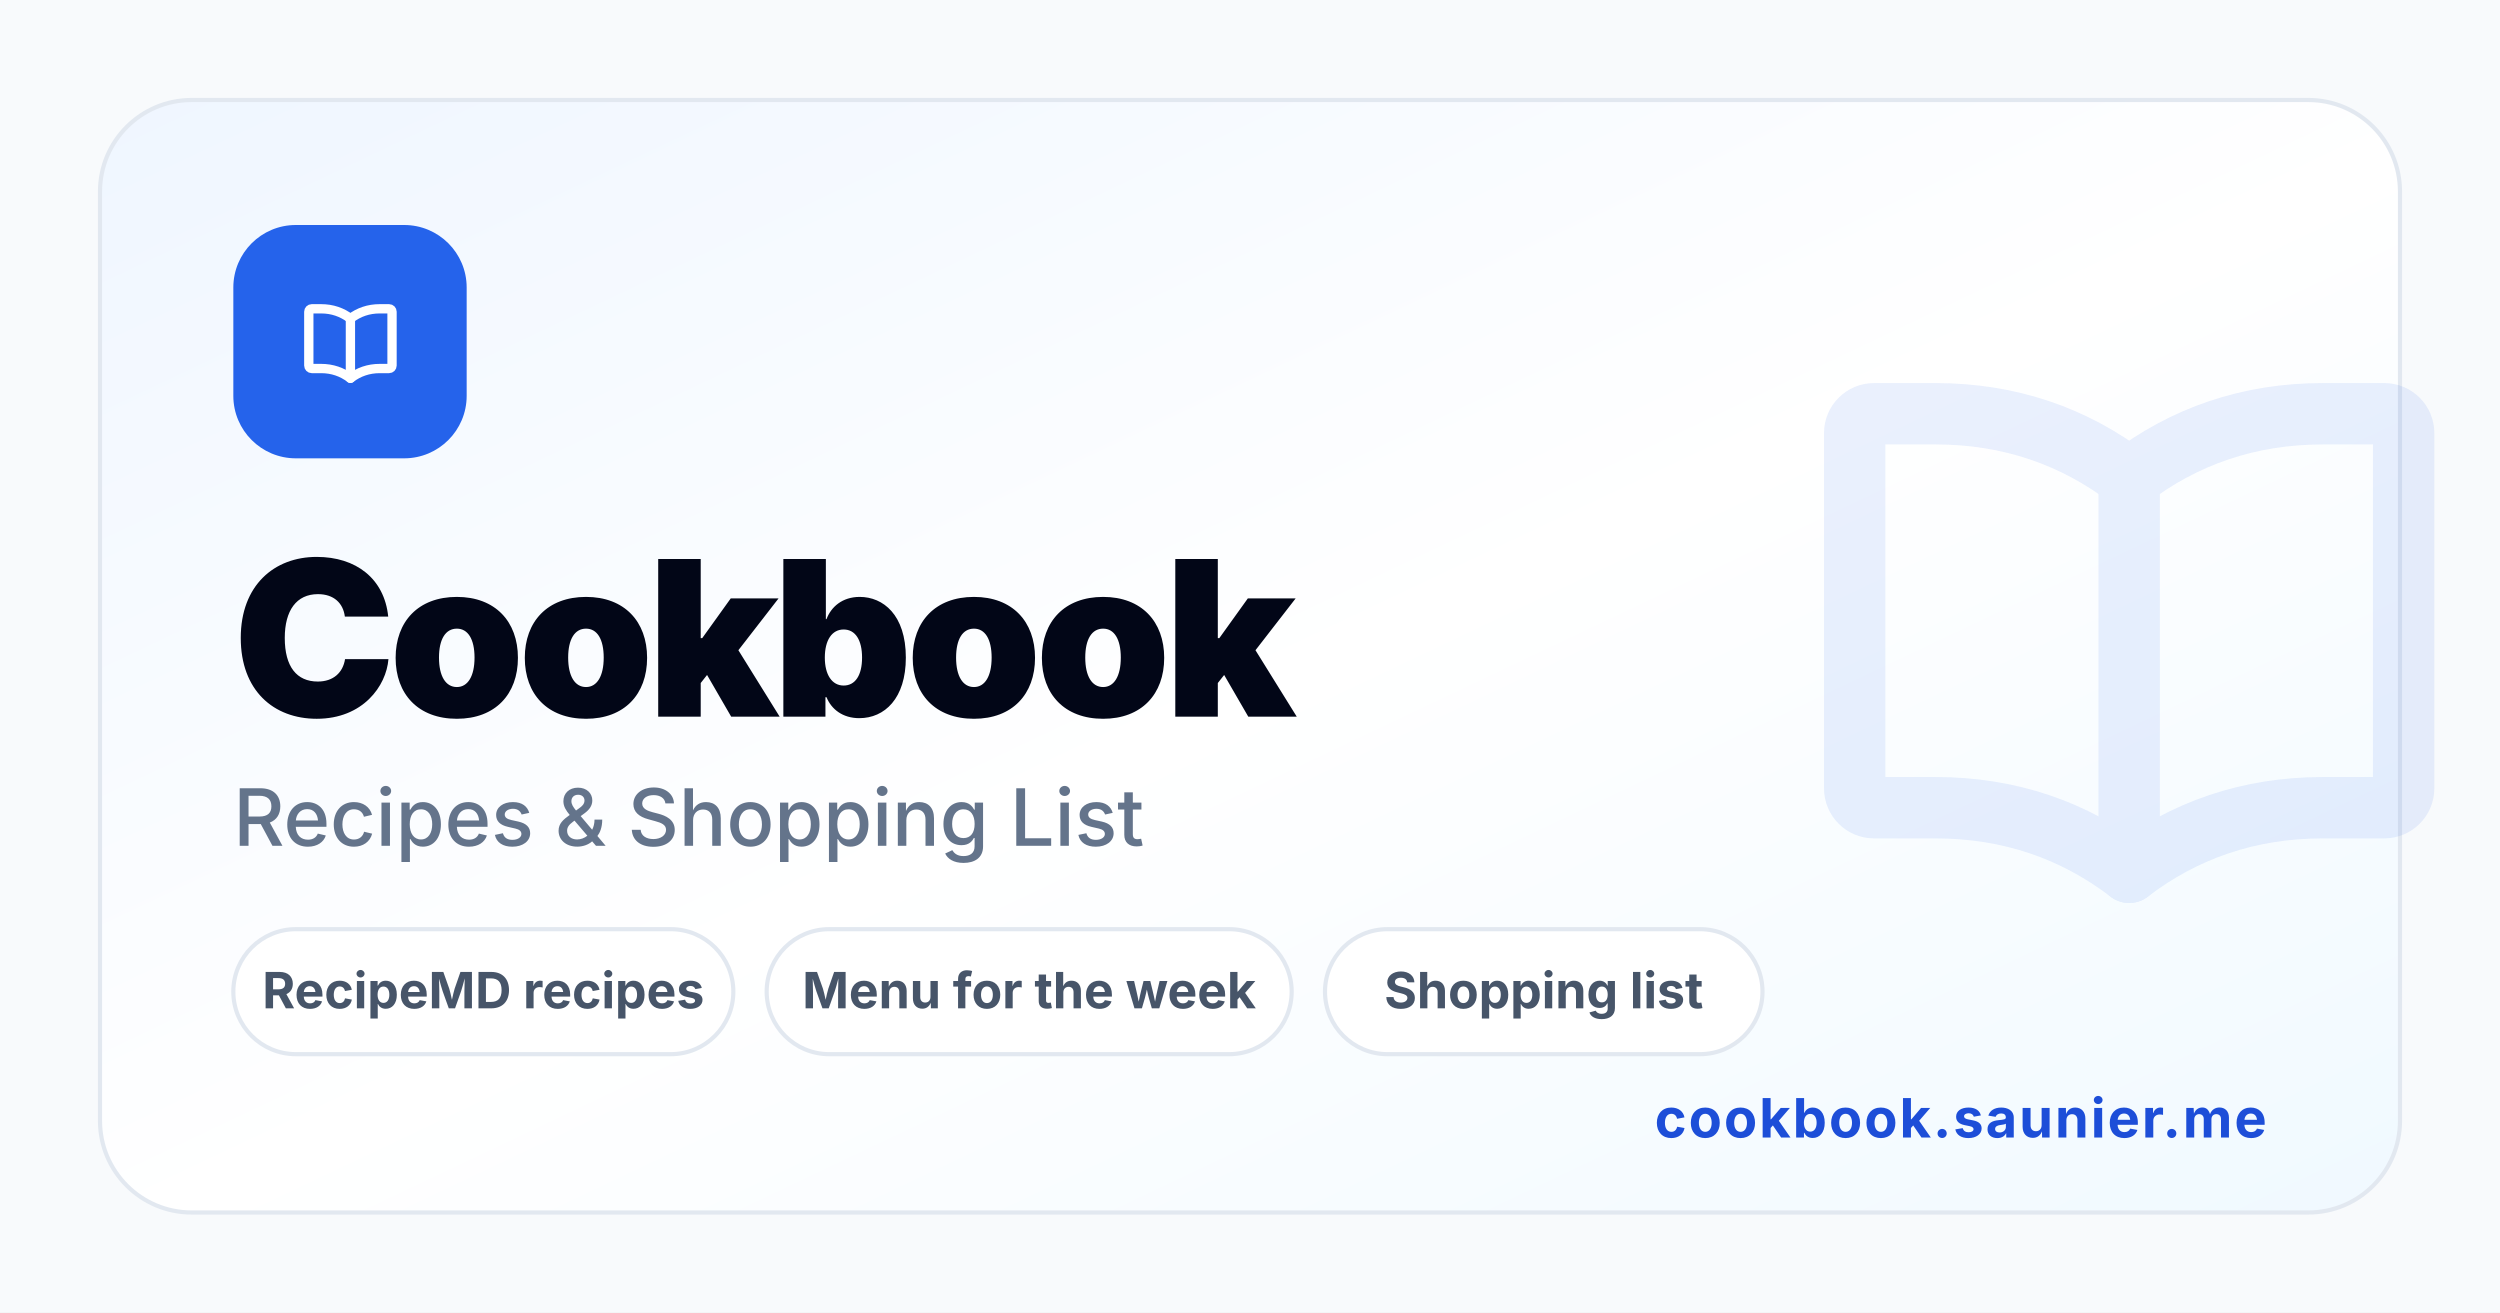
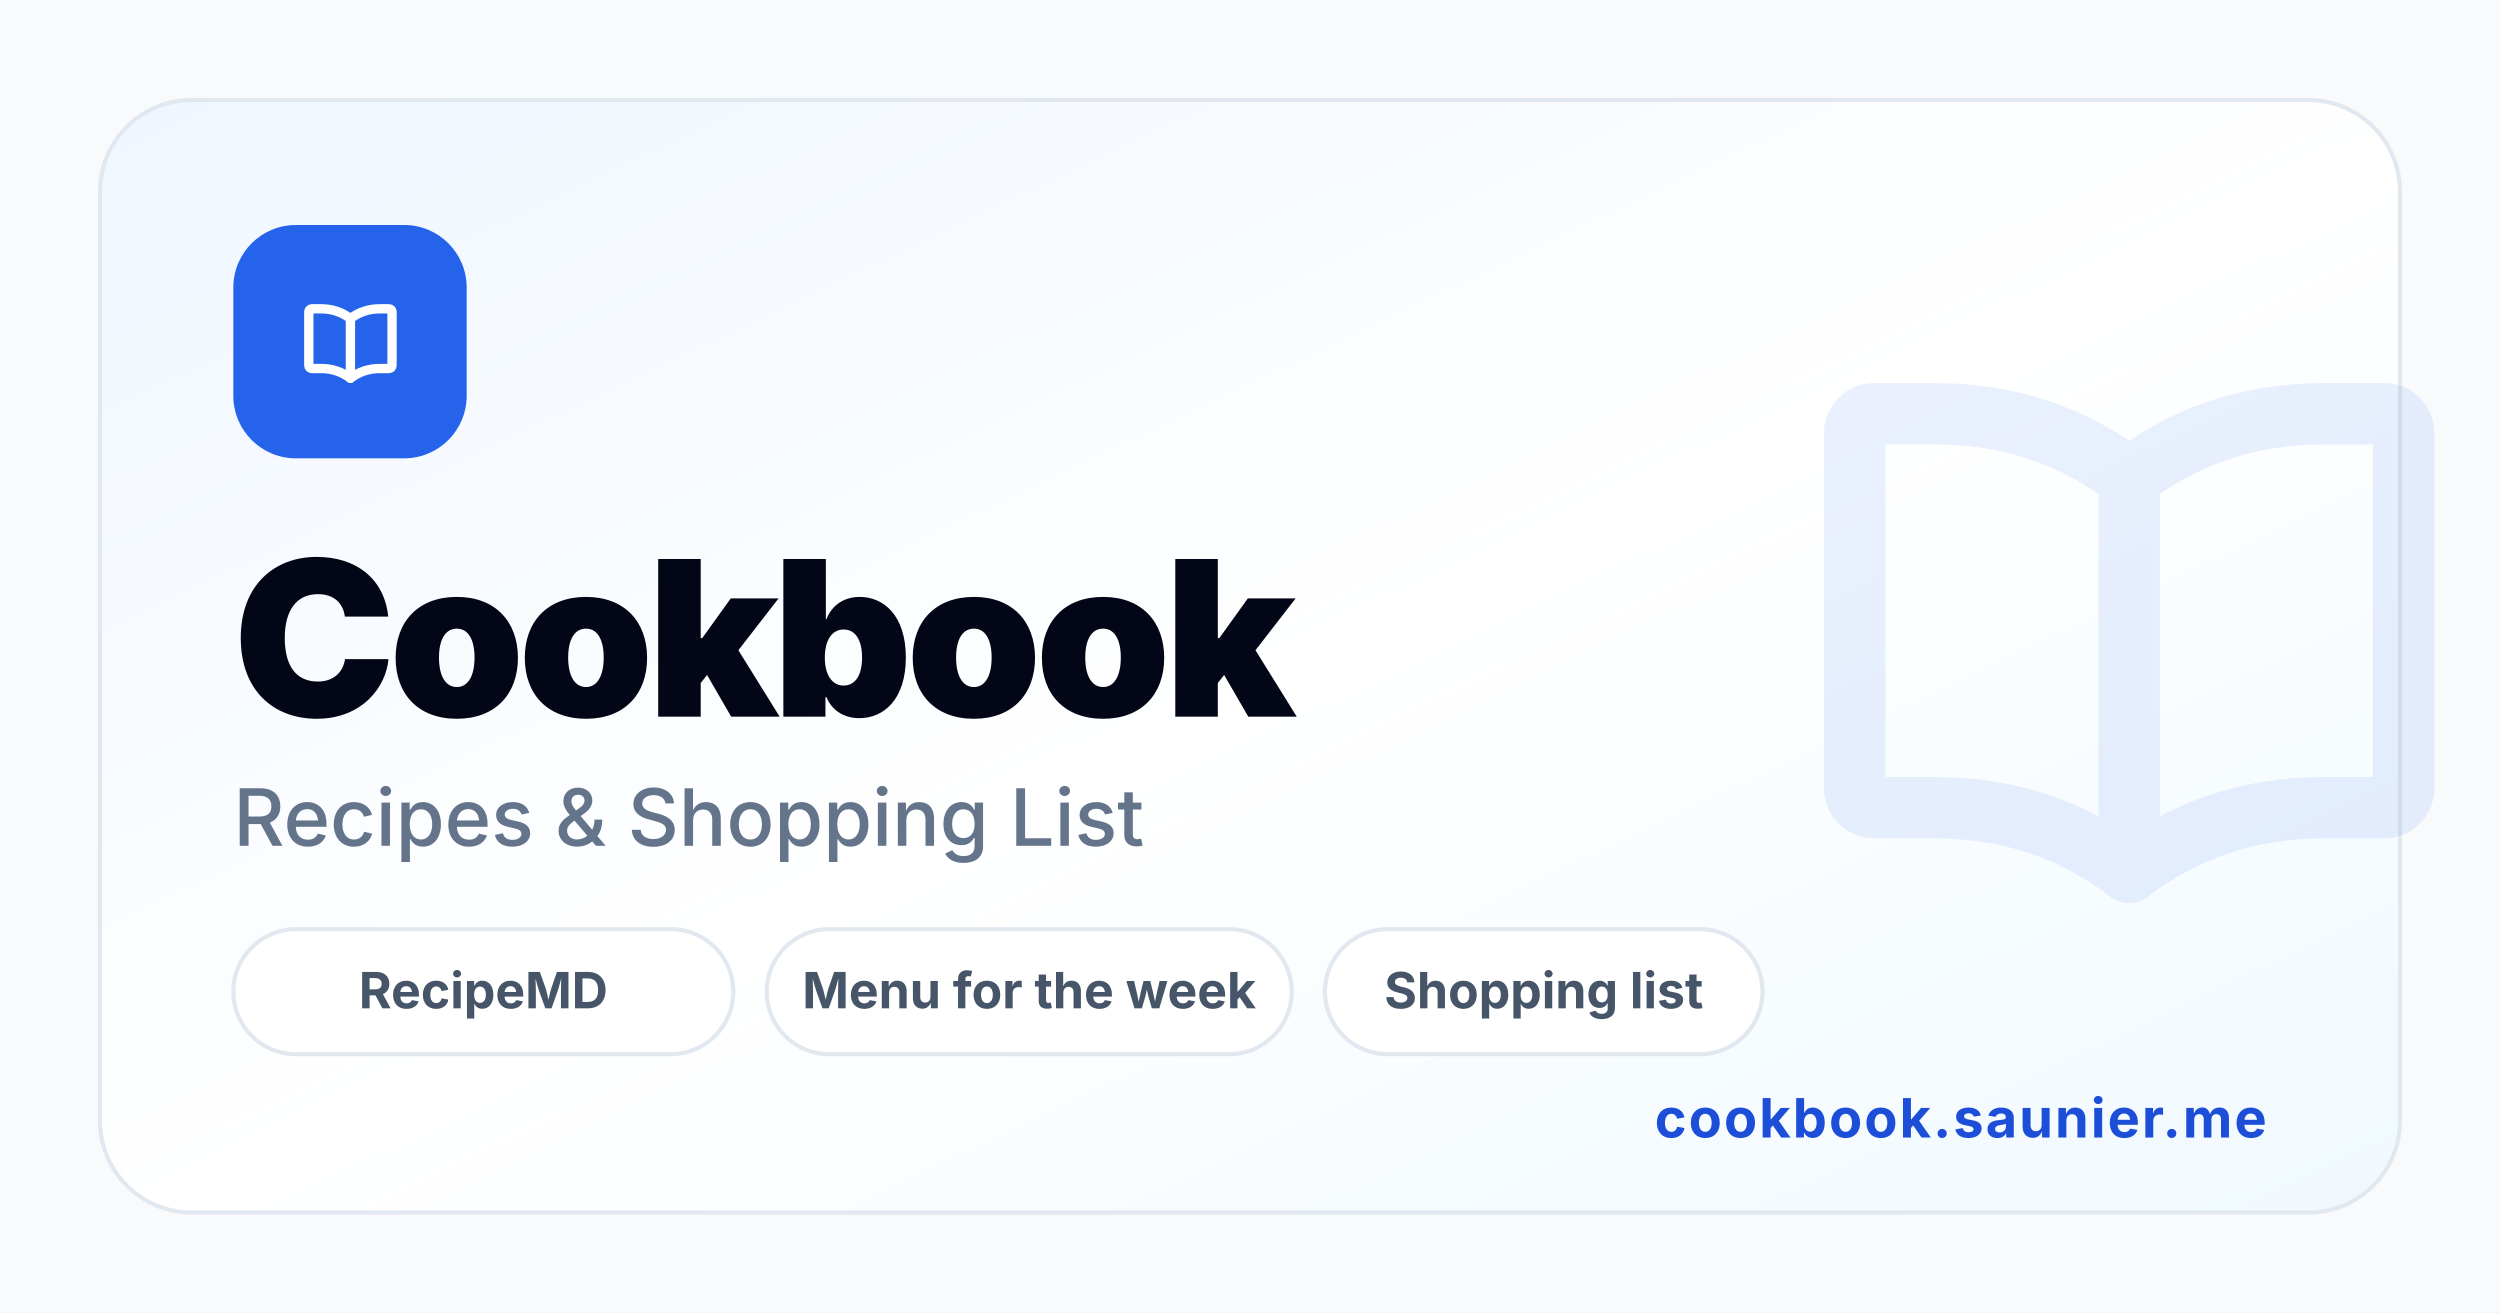
<svg xmlns="http://www.w3.org/2000/svg" width="1200" height="630" viewBox="0 0 1200 630">
  <defs>
    <linearGradient id="bg" x1="0" y1="0" x2="1" y2="1">
      <stop offset="0%" stop-color="#eff6ff" />
      <stop offset="52%" stop-color="#ffffff" />
      <stop offset="100%" stop-color="#f0f9ff" />
    </linearGradient>
    <g id="book">
      <path d="M12 7.2C10.3 5.9 8.3 5.2 6 5.2H4.1a.6.6 0 0 0-.6.6v11a.6.6 0 0 0 .6.6H6c2.3 0 4.3.7 6 2 1.7-1.3 3.7-2 6-2h1.9a.6.6 0 0 0 .6-.6v-11a.6.6 0 0 0-.6-.6H18c-2.3 0-4.3.7-6 2Z" />
      <path d="M12 7.2v12.2" />
    </g>
  </defs>
  <rect width="1200" height="630" fill="#f8fafc" />
  <rect x="48" y="48" width="1104" height="534" rx="44" fill="url(#bg)" stroke="#e2e8f0" stroke-width="2" />
  <g transform="translate(836 118) scale(15.5)" fill="none" stroke="#2563eb" stroke-width="1.9" stroke-linecap="round" stroke-linejoin="round" opacity="0.10">
    <use href="#book" />
  </g>
  <rect x="112" y="108" width="112" height="112" rx="30" fill="#2563eb" />
  <g transform="translate(140 136) scale(2.35)" fill="none" stroke="#ffffff" stroke-width="1.9" stroke-linecap="round" stroke-linejoin="round">
    <use href="#book" />
  </g>
  <text x="112" y="344" font-family="Inter" font-weight="900" font-size="104" letter-spacing="-3" fill="#020617">Cookbook</text>
  <text x="112" y="406" font-family="Inter" font-weight="500" font-size="38" fill="#64748b">Recipes &amp; Shopping List</text>
  <g font-family="Inter" font-weight="700" font-size="24" fill="#475569">
    <rect x="112" y="446" width="240" height="60" rx="30" fill="#ffffff" stroke="#e2e8f0" stroke-width="2" />
-     <text x="232" y="484" text-anchor="middle">RecipeMD recipes</text>
+     <text x="232" y="484" text-anchor="middle">RecipeMD</text>
    <rect x="368" y="446" width="252" height="60" rx="30" fill="#ffffff" stroke="#e2e8f0" stroke-width="2" />
    <text x="494" y="484" text-anchor="middle">Menu for the week</text>
    <rect x="636" y="446" width="210" height="60" rx="30" fill="#ffffff" stroke="#e2e8f0" stroke-width="2" />
    <text x="741" y="484" text-anchor="middle">Shopping list</text>
  </g>
  <text x="1088" y="546" text-anchor="end" font-family="Inter" font-weight="700" font-size="26" letter-spacing="1" fill="#1d4ed8">cookbook.saunier.me</text>
</svg>
